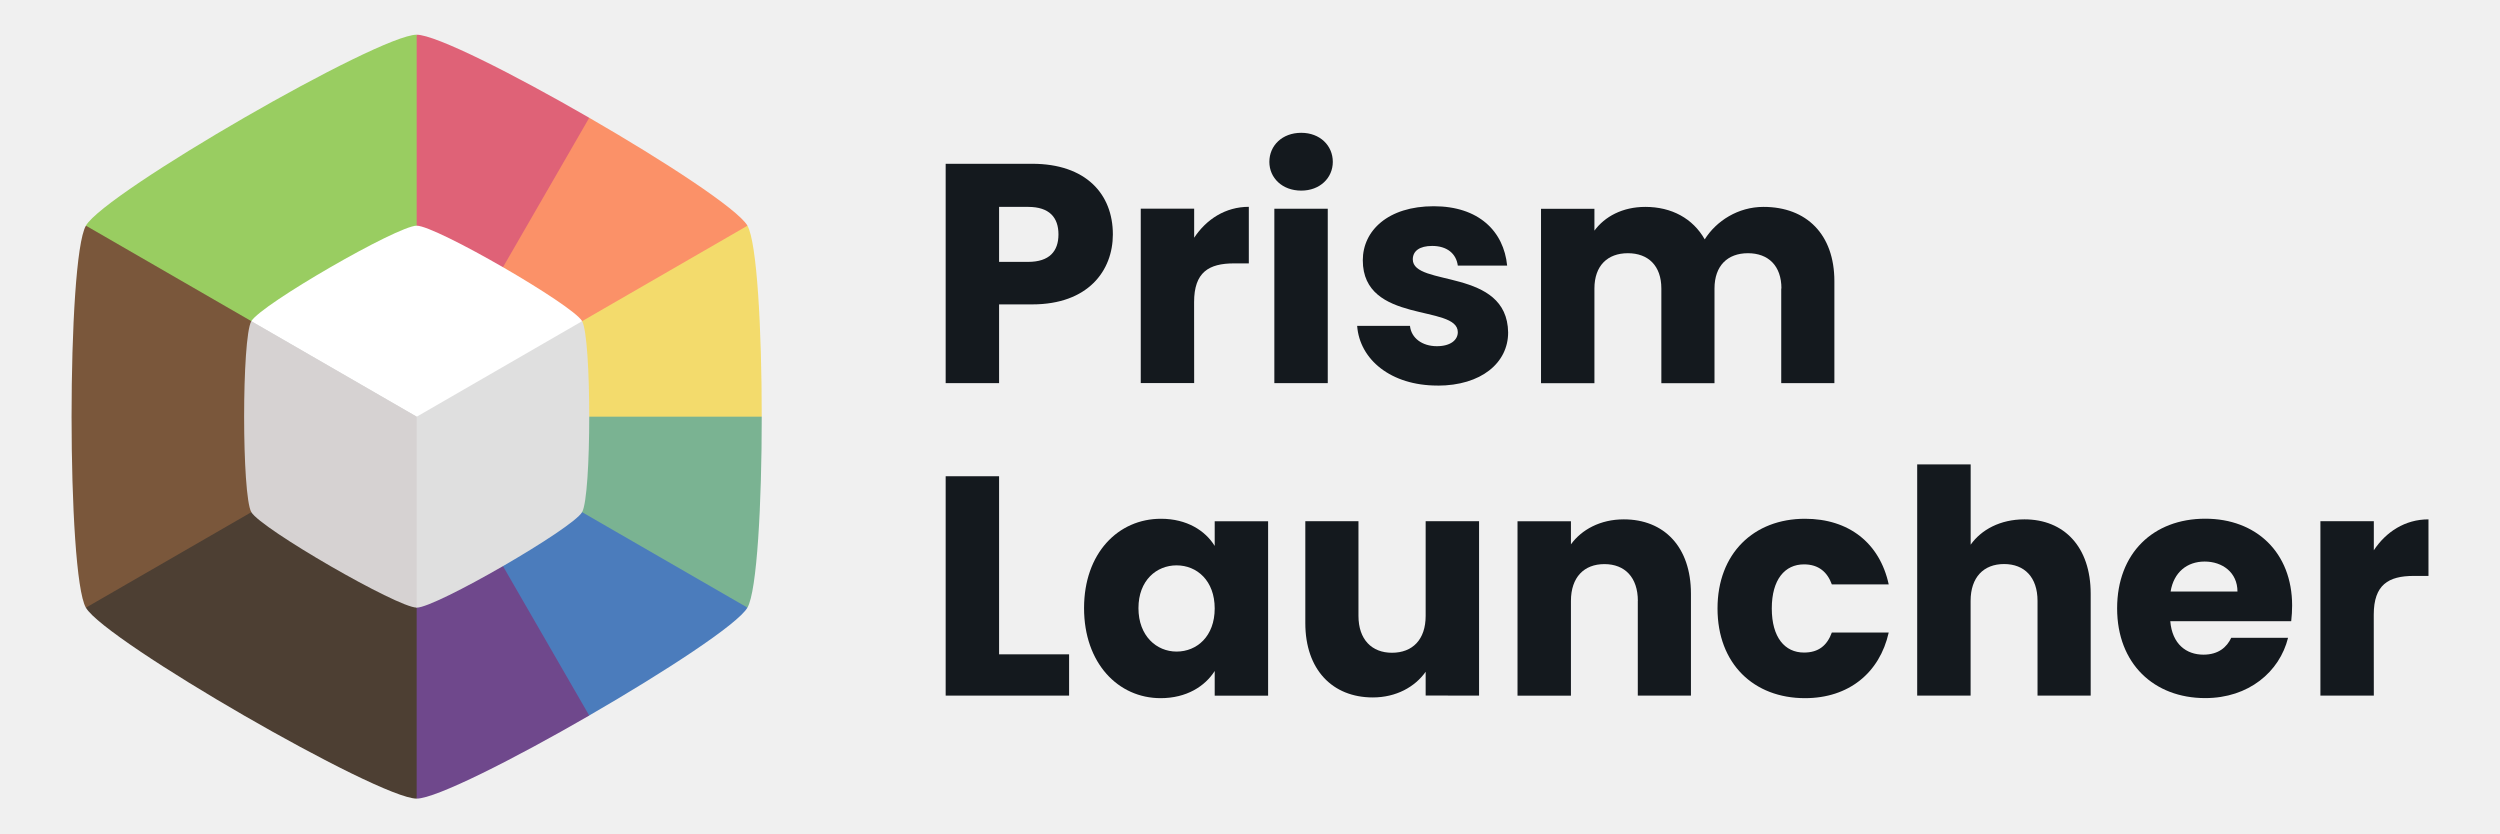
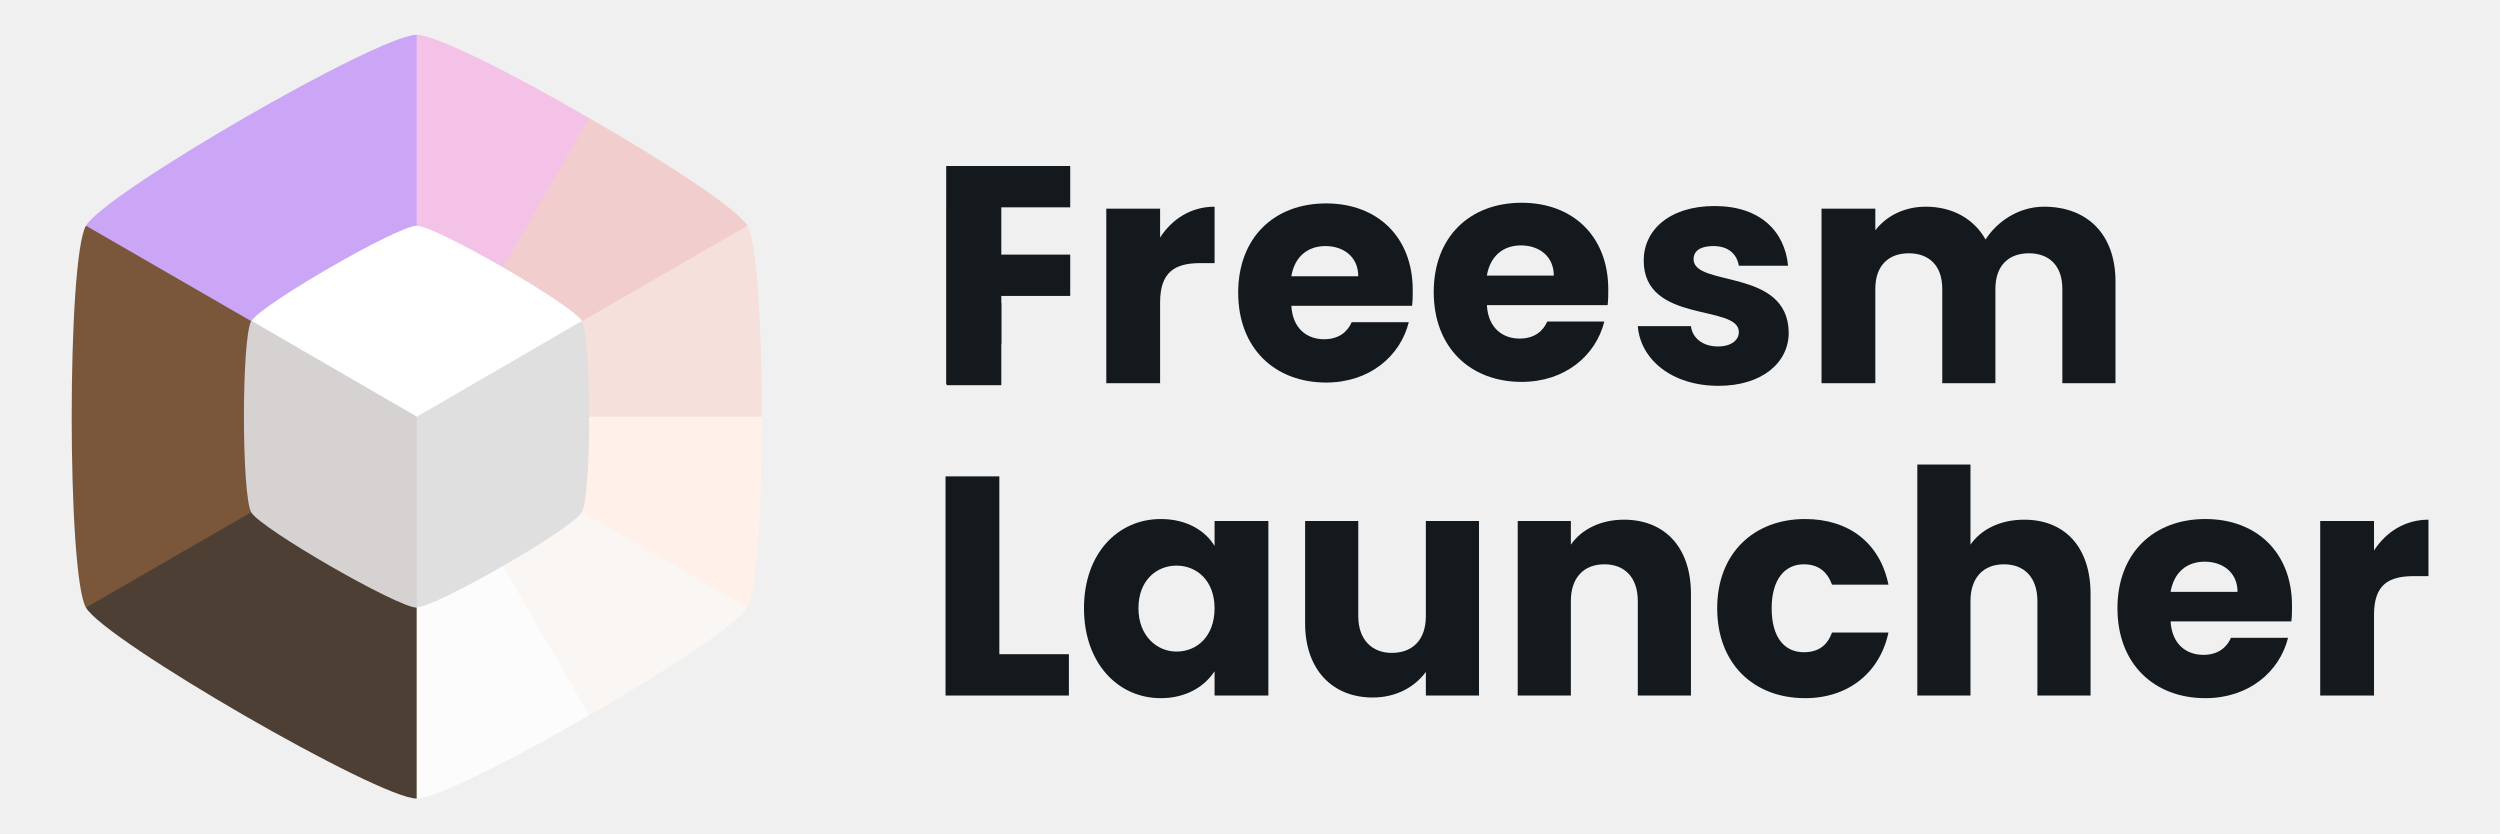
- <svg xmlns="http://www.w3.org/2000/svg" width="144" height="48" version="1.1" viewBox="0 0 38.1 12.7">
-   <g stroke-width=".265">
-     <path d="m6.35 6.35" fill="#99cd61" />
-     <path d="m6.35 0.529-2.521 4.366 2.521 1.455 2.52-1.455 0.11-3.1c-1.151-0.665-2.339-1.266-2.63-1.266z" fill="#df6277" />
-     <path d="m8.98 1.795-2.63 4.555 2.52 1.455 2.521-4.366c-0.146-0.252-1.26-0.98-2.411-1.644z" fill="#fb9168" />
-     <path d="m11.391 3.44-5.041 2.91 2.52 1.455 2.739-1.455c0-1.329-0.073-2.658-0.218-2.91z" fill="#f3db6c" />
-     <path d="m6.35 6.35v2.91h5.041c0.146-0.252 0.218-1.581 0.218-2.91z" fill="#7ab392" />
-     <path d="m6.35 6.35v2.91l2.63 1.644c1.151-0.665 2.266-1.392 2.411-1.644z" fill="#4b7cbc" />
-     <path d="m6.35 6.35-2.521 1.455 2.521 4.366c0.291 0 1.479-0.601 2.63-1.266z" fill="#6f488c" />
-     <path d="m3.829 4.895-2.52 4.366c0.291 0.504 4.459 2.91 5.041 2.91v-5.821z" fill="#4d3f33" />
-     <path d="m1.309 3.44c-0.291 0.504-0.291 5.317 0 5.821l5.041-2.91v-2.91z" fill="#7a573b" />
-     <path d="m6.35 0.529c-0.582-2e-8 -4.75 2.406-5.041 2.91l5.041 2.91z" fill="#99cd61" />
-   </g>
-   <g transform="matrix(.88 0 0 .88 -10.906 -1.2421)">
-     <g transform="translate(13.26 2.2776)">
-       <path transform="matrix(.96975 0 0 .96975 .1921 .1921)" d="m6.35 2.939c-0.341 0-2.783 1.41-2.953 1.705l2.953 5.116 2.954-5.116c-0.171-0.295-2.613-1.705-2.954-1.705z" fill="#fff" stroke-width=".265" />
+ <svg xmlns="http://www.w3.org/2000/svg" xmlns:xlink="http://www.w3.org/1999/xlink" width="38.1" height="12.7" version="1.1">
+   <defs>
+     <symbol height="12.7" id="svg_70" version="1.1" width="38.1">
+       <g class="layer">
+         <g id="svg_31">
+           <g id="svg_67" transform="matrix(0.1353646,0,0,0.1353646,15.30158,0.5291666)" />
+           <g id="svg_50">
+             <path d="m6.35,6.35z" fill="#99cd61" id="svg_66" stroke-width="0.26" />
+             <path d="m6.35,0.53l-2.52,4.36l2.52,1.46l2.52,-1.46l0.11,-3.09c-1.15,-0.67 -2.34,-1.27 -2.63,-1.27z" fill="#f5c2e7" id="svg_65" stroke-width="0.26" transform="matrix(1, 0, 0, 1, 0, 0)" />
+             <path d="m8.98,1.8l-2.63,4.55l2.52,1.46l2.52,-4.37c-0.14,-0.25 -1.26,-0.98 -2.41,-1.64z" fill="#f2cdcd" id="svg_64" stroke-width="0.26" transform="matrix(1, 0, 0, 1, 0, 0)" />
+             <path d="m11.39,3.44l-5.04,2.91l2.52,1.46l2.74,-1.46c0,-1.33 -0.07,-2.66 -0.22,-2.91z" fill="#f5e0dc" id="svg_63" stroke-width="0.26" transform="matrix(1, 0, 0, 1, 0, 0)" />
+             <path d="m6.35,6.35l0,2.91l5.04,0c0.15,-0.25 0.22,-1.58 0.22,-2.91l-5.26,0z" fill="#fff1e9" id="svg_62" stroke-width="0.26" transform="matrix(1, 0, 0, 1, 0, 0)" />
+             <path d="m6.35,6.35l0,2.91l2.63,1.64c1.15,-0.66 2.27,-1.39 2.41,-1.64l-5.04,-2.91z" fill="#f9f6f3" id="svg_61" stroke-width="0.26" transform="matrix(1, 0, 0, 1, 0, 0)" />
+             <path d="m6.35,6.35l-2.52,1.46l2.52,4.36c0.29,0 1.48,-0.6 2.63,-1.27l-2.63,-4.55z" fill="#fcfcfc" id="svg_60" stroke-width="0.26" />
+             <path d="m3.83,4.89l-2.52,4.37c0.29,0.5 4.46,2.91 5.04,2.91l0,-5.82l-2.52,-1.46z" fill="#4d3f33" id="svg_59" stroke-width="0.26" />
+             <path d="m1.31,3.44c-0.29,0.5 -0.29,5.32 0,5.82l5.04,-2.91l0,-2.91l-5.04,0z" fill="#7a573b" id="svg_58" stroke-width="0.26" />
+             <path d="m6.35,0.53c-0.58,0 -4.75,2.41 -5.04,2.91l5.04,2.91l0,-5.82z" fill="#cba6f7" id="svg_57" stroke-width="0.26" transform="matrix(1, 0, 0, 1, 0, 0)" />
+             <g id="svg_51">
+               <g id="svg_53" transform="matrix(0.8799999,0,0,0.8799999,-10.90649,-1.242093)">
+                 <g id="svg_55" transform="translate(13.25996,2.277589)">
+                   <path d="m6.35,2.94c-0.34,0 -2.78,1.41 -2.95,1.7l2.95,5.12l2.95,-5.12c-0.17,-0.29 -2.61,-1.7 -2.95,-1.7z" fill="#ffffff" id="svg_56" stroke-width="0.26" transform="matrix(0.9697482,0,0,0.9697482,0.1920988,0.1920979)" />
+                 </g>
+                 <path d="m16.75,6.97l2.86,4.96c0.33,0 2.7,-1.36 2.86,-1.65c0.17,-0.29 0.17,-3.02 0,-3.31l-2.86,1.66l-2.86,-1.66z" fill="#dfdfdf" id="svg_54" stroke-width="0.26" />
+               </g>
+               <path d="m3.83,4.89c-0.15,0.26 -0.15,2.66 0,2.92c0.15,0.25 2.23,1.45 2.52,1.45l0,-2.91l-2.52,-1.46z" fill="#d6d2d2" id="svg_52" stroke-width="0.26" />
+             </g>
+           </g>
+           <g font-family="poppins" font-size="4.76px" font-weight="bold" id="svg_32" stroke-width="0.26">
+             <path d="m17.68,4.61c0,-0.46 0.22,-0.6 0.61,-0.6l0.22,0l0,-0.86c-0.36,0 -0.65,0.19 -0.83,0.47l0,-0.44l-0.82,0l0,2.66l0.82,0l0,-1.23z" fill="#14191e" id="svg_49" transform="matrix(1, 0, 0, 1, 0, 0)" />
+             <path d="m26.19,5.88c0.66,0 1.07,-0.35 1.07,-0.81c-0.01,-0.99 -1.45,-0.69 -1.45,-1.12c0,-0.13 0.11,-0.2 0.3,-0.2c0.23,0 0.36,0.12 0.39,0.3l0.75,0c-0.05,-0.53 -0.43,-0.91 -1.12,-0.91c-0.69,0 -1.08,0.37 -1.08,0.83c0,0.97 1.45,0.66 1.45,1.09c0,0.12 -0.11,0.22 -0.32,0.22c-0.23,0 -0.39,-0.13 -0.41,-0.31l-0.81,0c0.04,0.51 0.52,0.91 1.23,0.91z" fill="#14191e" id="svg_48" />
+             <path d="m31.43,4.4l0,1.44l0.81,0l0,-1.55c0,-0.72 -0.43,-1.14 -1.09,-1.14c-0.38,0 -0.71,0.22 -0.89,0.5c-0.18,-0.32 -0.51,-0.5 -0.91,-0.5c-0.34,0 -0.61,0.15 -0.77,0.36l0,-0.33l-0.82,0l0,2.66l0.82,0l0,-1.44c0,-0.35 0.2,-0.54 0.51,-0.54c0.31,0 0.51,0.19 0.51,0.54l0,1.44l0.81,0l0,-1.44c0,-0.35 0.2,-0.54 0.51,-0.54c0.31,0 0.51,0.19 0.51,0.54z" fill="#14191e" id="svg_47" />
+             <path d="m15.23,7.26l-0.82,0l0,3.34l1.88,0l0,-0.63l-1.06,0l0,-2.71z" fill="#14191e" id="svg_46" transform="matrix(1, 0, 0, 1, 0, 0)" />
+             <path d="m16.52,9.27c0,0.84 0.52,1.37 1.17,1.37c0.39,0 0.67,-0.18 0.82,-0.41l0,0.37l0.82,0l0,-2.66l-0.82,0l0,0.38c-0.14,-0.23 -0.42,-0.41 -0.82,-0.41c-0.65,0 -1.17,0.52 -1.17,1.36zm1.99,0c0,0.43 -0.27,0.66 -0.58,0.66c-0.3,0 -0.58,-0.24 -0.58,-0.66c0,-0.43 0.28,-0.65 0.58,-0.65c0.31,0 0.58,0.23 0.58,0.65z" fill="#14191e" id="svg_45" transform="matrix(1, 0, 0, 1, 0, 0)" />
+             <path d="m22.54,10.6l0,-2.66l-0.81,0l0,1.45c0,0.36 -0.2,0.56 -0.52,0.56c-0.3,0 -0.51,-0.2 -0.51,-0.56l0,-1.45l-0.81,0l0,1.56c0,0.71 0.42,1.13 1.03,1.13c0.36,0 0.64,-0.16 0.81,-0.39l0,0.36l0.81,0z" fill="#14191e" id="svg_44" />
+             <path d="m24.96,9.16l0,1.44l0.81,0l0,-1.55c0,-0.72 -0.41,-1.13 -1.02,-1.13c-0.36,0 -0.65,0.15 -0.81,0.38l0,-0.36l-0.81,0l0,2.66l0.81,0l0,-1.44c0,-0.36 0.2,-0.56 0.51,-0.56c0.31,0 0.51,0.2 0.51,0.56z" fill="#14191e" id="svg_43" />
+             <path d="m26.17,9.27c0,0.85 0.56,1.37 1.34,1.37c0.66,0 1.14,-0.39 1.27,-1l-0.86,0c-0.07,0.19 -0.2,0.3 -0.43,0.3c-0.29,0 -0.49,-0.22 -0.49,-0.67c0,-0.44 0.2,-0.67 0.49,-0.67c0.23,0 0.36,0.12 0.43,0.31l0.86,0c-0.13,-0.64 -0.61,-1 -1.27,-1c-0.78,0 -1.34,0.52 -1.34,1.36z" fill="#14191e" id="svg_42" />
+             <path d="m29.22,7.08l0,3.52l0.81,0l0,-1.44c0,-0.36 0.2,-0.56 0.51,-0.56c0.31,0 0.51,0.2 0.51,0.56l0,1.44l0.81,0l0,-1.55c0,-0.72 -0.4,-1.13 -1.01,-1.13c-0.37,0 -0.66,0.15 -0.82,0.38l0,-1.22l-0.81,0z" fill="#14191e" id="svg_41" />
+             <path d="m33.6,8.56c0.27,0 0.5,0.16 0.5,0.46l-1.02,0c0.05,-0.3 0.25,-0.46 0.52,-0.46zm1.27,1.16l-0.87,0c-0.06,0.14 -0.19,0.26 -0.42,0.26c-0.26,0 -0.48,-0.16 -0.5,-0.51l1.84,0c0.01,-0.08 0.01,-0.16 0.01,-0.24c0,-0.81 -0.54,-1.32 -1.32,-1.32c-0.79,0 -1.34,0.52 -1.34,1.36c0,0.85 0.56,1.37 1.34,1.37c0.66,0 1.13,-0.4 1.26,-0.92z" fill="#14191e" id="svg_40" />
+             <path d="m36.18,9.37c0,-0.46 0.22,-0.59 0.61,-0.59l0.22,0l0,-0.86c-0.36,0 -0.65,0.19 -0.83,0.47l0,-0.45l-0.82,0l0,2.66l0.82,0l0,-1.23z" fill="#14191e" id="svg_39" />
+             <path d="m23.18,3.74c0.27,0 0.5,0.16 0.5,0.46l-1.02,0c0.05,-0.3 0.25,-0.46 0.52,-0.46zm1.27,1.16l-0.87,0c-0.06,0.14 -0.19,0.26 -0.42,0.26c-0.26,0 -0.48,-0.16 -0.5,-0.51l1.84,0c0.01,-0.08 0.01,-0.16 0.01,-0.24c0,-0.81 -0.54,-1.32 -1.32,-1.32c-0.79,0 -1.34,0.52 -1.34,1.36c0,0.85 0.56,1.37 1.34,1.37c0.66,0 1.13,-0.4 1.26,-0.92z" fill="#14191e" id="svg_38" />
+             <path d="m20.2,3.75c0.27,0 0.5,0.16 0.5,0.46l-1.02,0c0.05,-0.3 0.25,-0.46 0.52,-0.46zm1.27,1.16l-0.87,0c-0.06,0.14 -0.19,0.26 -0.42,0.26c-0.26,0 -0.48,-0.16 -0.5,-0.51l1.84,0c0.01,-0.08 0.01,-0.16 0.01,-0.24c0,-0.81 -0.54,-1.32 -1.32,-1.32c-0.79,0 -1.34,0.52 -1.34,1.36c0,0.85 0.56,1.37 1.34,1.37c0.66,0 1.13,-0.4 1.26,-0.92z" fill="#14191e" id="svg_37" transform="matrix(1, 0, 0, 1, 0, 0)" />
+             <path d="m15.26,2.53l-0.84,0l0,3.34l0.45,-0.86l0.04,0.23l0.35,0l0,-2.71z" fill="#14191e" id="svg_36" />
+             <path d="m15.25,2.88l-0.7,0.12l-0.12,0.16l1.88,0l0,-0.63l-1.06,0l0,0.35z" fill="#14191e" id="svg_35" />
+             <path d="m15.25,4.23l-0.7,0.12l-0.12,0.16l1.88,0l0,-0.63l-1.06,0l0,0.35z" fill="#14191e" id="svg_34" />
+             <path d="m15.26,4.62c-0.3,-0.47 -0.77,-0.3 -0.37,-0.3l0.04,-0.28l0.04,-0.26c-1.19,0.57 0.09,-0.17 -0.09,0.11l0.38,-0.71l-0.83,0l0,2.69l0.83,0l0,-1.24l0,-0.01z" fill="#14191e" id="svg_33" />
+           </g>
+         </g>
+       </g>
+     </symbol>
+   </defs>
+   <g class="layer">
+     <g id="svg_12" transform="matrix(.88 0 0 .88 -10.906 -1.2421)">
+       <g id="svg_13" transform="translate(13.26 2.2776)">
+         <path d="m6.35,2.94c-0.34,0 -2.78,1.41 -2.95,1.7l2.95,5.12l2.95,-5.12c-0.17,-0.29 -2.61,-1.7 -2.95,-1.7z" fill="#fff" id="svg_14" stroke-width="0.26" transform="matrix(.96975 0 0 .96975 .1921 .1921)" />
+       </g>
+       <path d="m16.75,6.97l2.86,4.96c0.33,0 2.7,-1.36 2.86,-1.65c0.17,-0.29 0.17,-3.02 0,-3.31l-2.86,1.66l-2.86,-1.66z" fill="#dfdfdf" id="svg_15" stroke-width="0.26" />
    </g>
-     <path d="m16.746 6.974 2.864 4.961c0.331 0 2.699-1.367 2.864-1.654 0.165-0.286 0.165-3.021 0-3.307l-2.864 1.654z" fill="#dfdfdf" stroke-width=".265" />
-   </g>
-   <path d="m3.83 4.895c-0.146 0.252-0.146 2.658 0 2.91 0.146 0.252 2.229 1.455 2.52 1.455v-2.91z" fill="#d6d2d2" stroke-width=".265" />
-   <g fill="#14191e" stroke-width=".265" aria-label="Prism Launcher">
-     <path d="m15.669 3.991h-0.443v-0.838h0.443c0.324 0 0.462 0.162 0.462 0.419 0 0.257-0.138 0.419-0.462 0.419zm1.291-0.419c0-0.614-0.41-1.076-1.229-1.076h-1.319v3.343h0.814v-1.2h0.505c0.852 0 1.229-0.514 1.229-1.067z" />
-     <path d="m18.198 4.605c0-0.457 0.224-0.591 0.61-0.591h0.224v-0.862c-0.357 0-0.648 0.191-0.833 0.471v-0.443h-0.814v2.658h0.814z" />
-     <path d="m19.421 3.181v2.658h0.814v-2.658zm0.41-0.276c0.286 0 0.481-0.195 0.481-0.438 0-0.248-0.195-0.443-0.481-0.443-0.291 0-0.486 0.195-0.486 0.443 0 0.243 0.195 0.438 0.486 0.438z" />
-     <path d="m21.908 5.877c0.667 0 1.076-0.348 1.076-0.81-0.014-0.991-1.453-0.691-1.453-1.114 0-0.129 0.105-0.205 0.295-0.205 0.229 0 0.367 0.119 0.391 0.3h0.752c-0.052-0.524-0.433-0.905-1.119-0.905-0.695 0-1.081 0.371-1.081 0.824 0 0.976 1.448 0.667 1.448 1.095 0 0.119-0.11 0.214-0.319 0.214-0.224 0-0.391-0.124-0.41-0.31h-0.805c0.038 0.514 0.514 0.91 1.224 0.91z" />
-     <path d="m27.146 4.396v1.443h0.81v-1.553c0-0.714-0.424-1.133-1.081-1.133-0.386 0-0.719 0.214-0.895 0.495-0.181-0.319-0.505-0.495-0.905-0.495-0.348 0-0.619 0.148-0.776 0.362v-0.333h-0.814v2.658h0.814v-1.443c0-0.348 0.2-0.538 0.51-0.538 0.31 0 0.51 0.191 0.51 0.538v1.443h0.81v-1.443c0-0.348 0.2-0.538 0.51-0.538 0.31 0 0.51 0.191 0.51 0.538z" />
-     <path d="m15.226 7.258h-0.814v3.343h1.881v-0.629h-1.067z" />
-     <path d="m16.521 9.268c0 0.838 0.519 1.372 1.167 1.372 0.395 0 0.676-0.181 0.824-0.414v0.376h0.814v-2.658h-0.814v0.376c-0.143-0.233-0.424-0.414-0.819-0.414-0.652 0-1.172 0.524-1.172 1.362zm1.991 0.005c0 0.424-0.271 0.657-0.581 0.657-0.305 0-0.581-0.238-0.581-0.662s0.276-0.652 0.581-0.652c0.31 0 0.581 0.233 0.581 0.657z" />
-     <path d="m22.541 10.601v-2.658h-0.814v1.443c0 0.362-0.2 0.562-0.514 0.562-0.305 0-0.51-0.2-0.51-0.562v-1.443h-0.81v1.553c0 0.71 0.414 1.133 1.029 1.133 0.357 0 0.643-0.162 0.805-0.391v0.362z" />
-     <path d="m24.96 9.158v1.443h0.81v-1.553c0-0.714-0.41-1.133-1.024-1.133-0.357 0-0.643 0.157-0.805 0.381v-0.352h-0.814v2.658h0.814v-1.443c0-0.362 0.2-0.562 0.51-0.562 0.31 0 0.51 0.2 0.51 0.562z" />
-     <path d="m26.175 9.273c0 0.843 0.552 1.367 1.333 1.367 0.667 0 1.138-0.386 1.276-1h-0.867c-0.071 0.195-0.2 0.305-0.424 0.305-0.291 0-0.491-0.229-0.491-0.672s0.2-0.672 0.491-0.672c0.224 0 0.357 0.119 0.424 0.305h0.867c-0.138-0.633-0.61-1-1.276-1-0.781 0-1.333 0.529-1.333 1.367z" />
-     <path d="m29.218 7.077v3.524h0.814v-1.443c0-0.362 0.2-0.562 0.51-0.562 0.31 0 0.51 0.2 0.51 0.562v1.443h0.81v-1.553c0-0.714-0.405-1.133-1.01-1.133-0.367 0-0.657 0.157-0.819 0.386v-1.224z" />
-     <path d="m33.599 8.558c0.271 0 0.5 0.167 0.5 0.457h-1.019c0.048-0.295 0.252-0.457 0.519-0.457zm1.272 1.162h-0.867c-0.067 0.143-0.195 0.257-0.424 0.257-0.262 0-0.476-0.162-0.505-0.51h1.843c0.009-0.081 0.014-0.162 0.014-0.238 0-0.81-0.548-1.324-1.324-1.324-0.791 0-1.343 0.524-1.343 1.367 0 0.843 0.562 1.367 1.343 1.367 0.662 0 1.133-0.4 1.262-0.919z" />
-     <path d="m36.176 9.368c0-0.457 0.224-0.591 0.61-0.591h0.224v-0.862c-0.357 0-0.648 0.191-0.833 0.471v-0.443h-0.814v2.658h0.814z" />
+     <path d="m3.83,4.89c-0.15,0.26 -0.15,2.66 0,2.92c0.15,0.25 2.23,1.45 2.52,1.45l0,-2.91l-2.52,-1.46z" fill="#d6d2d2" id="svg_16" stroke-width="0.26" />
+     <use id="svg_71" transform="matrix(1, 0, 0, 1, 0, 0)" xlink:href="#svg_70" />
  </g>
</svg>
